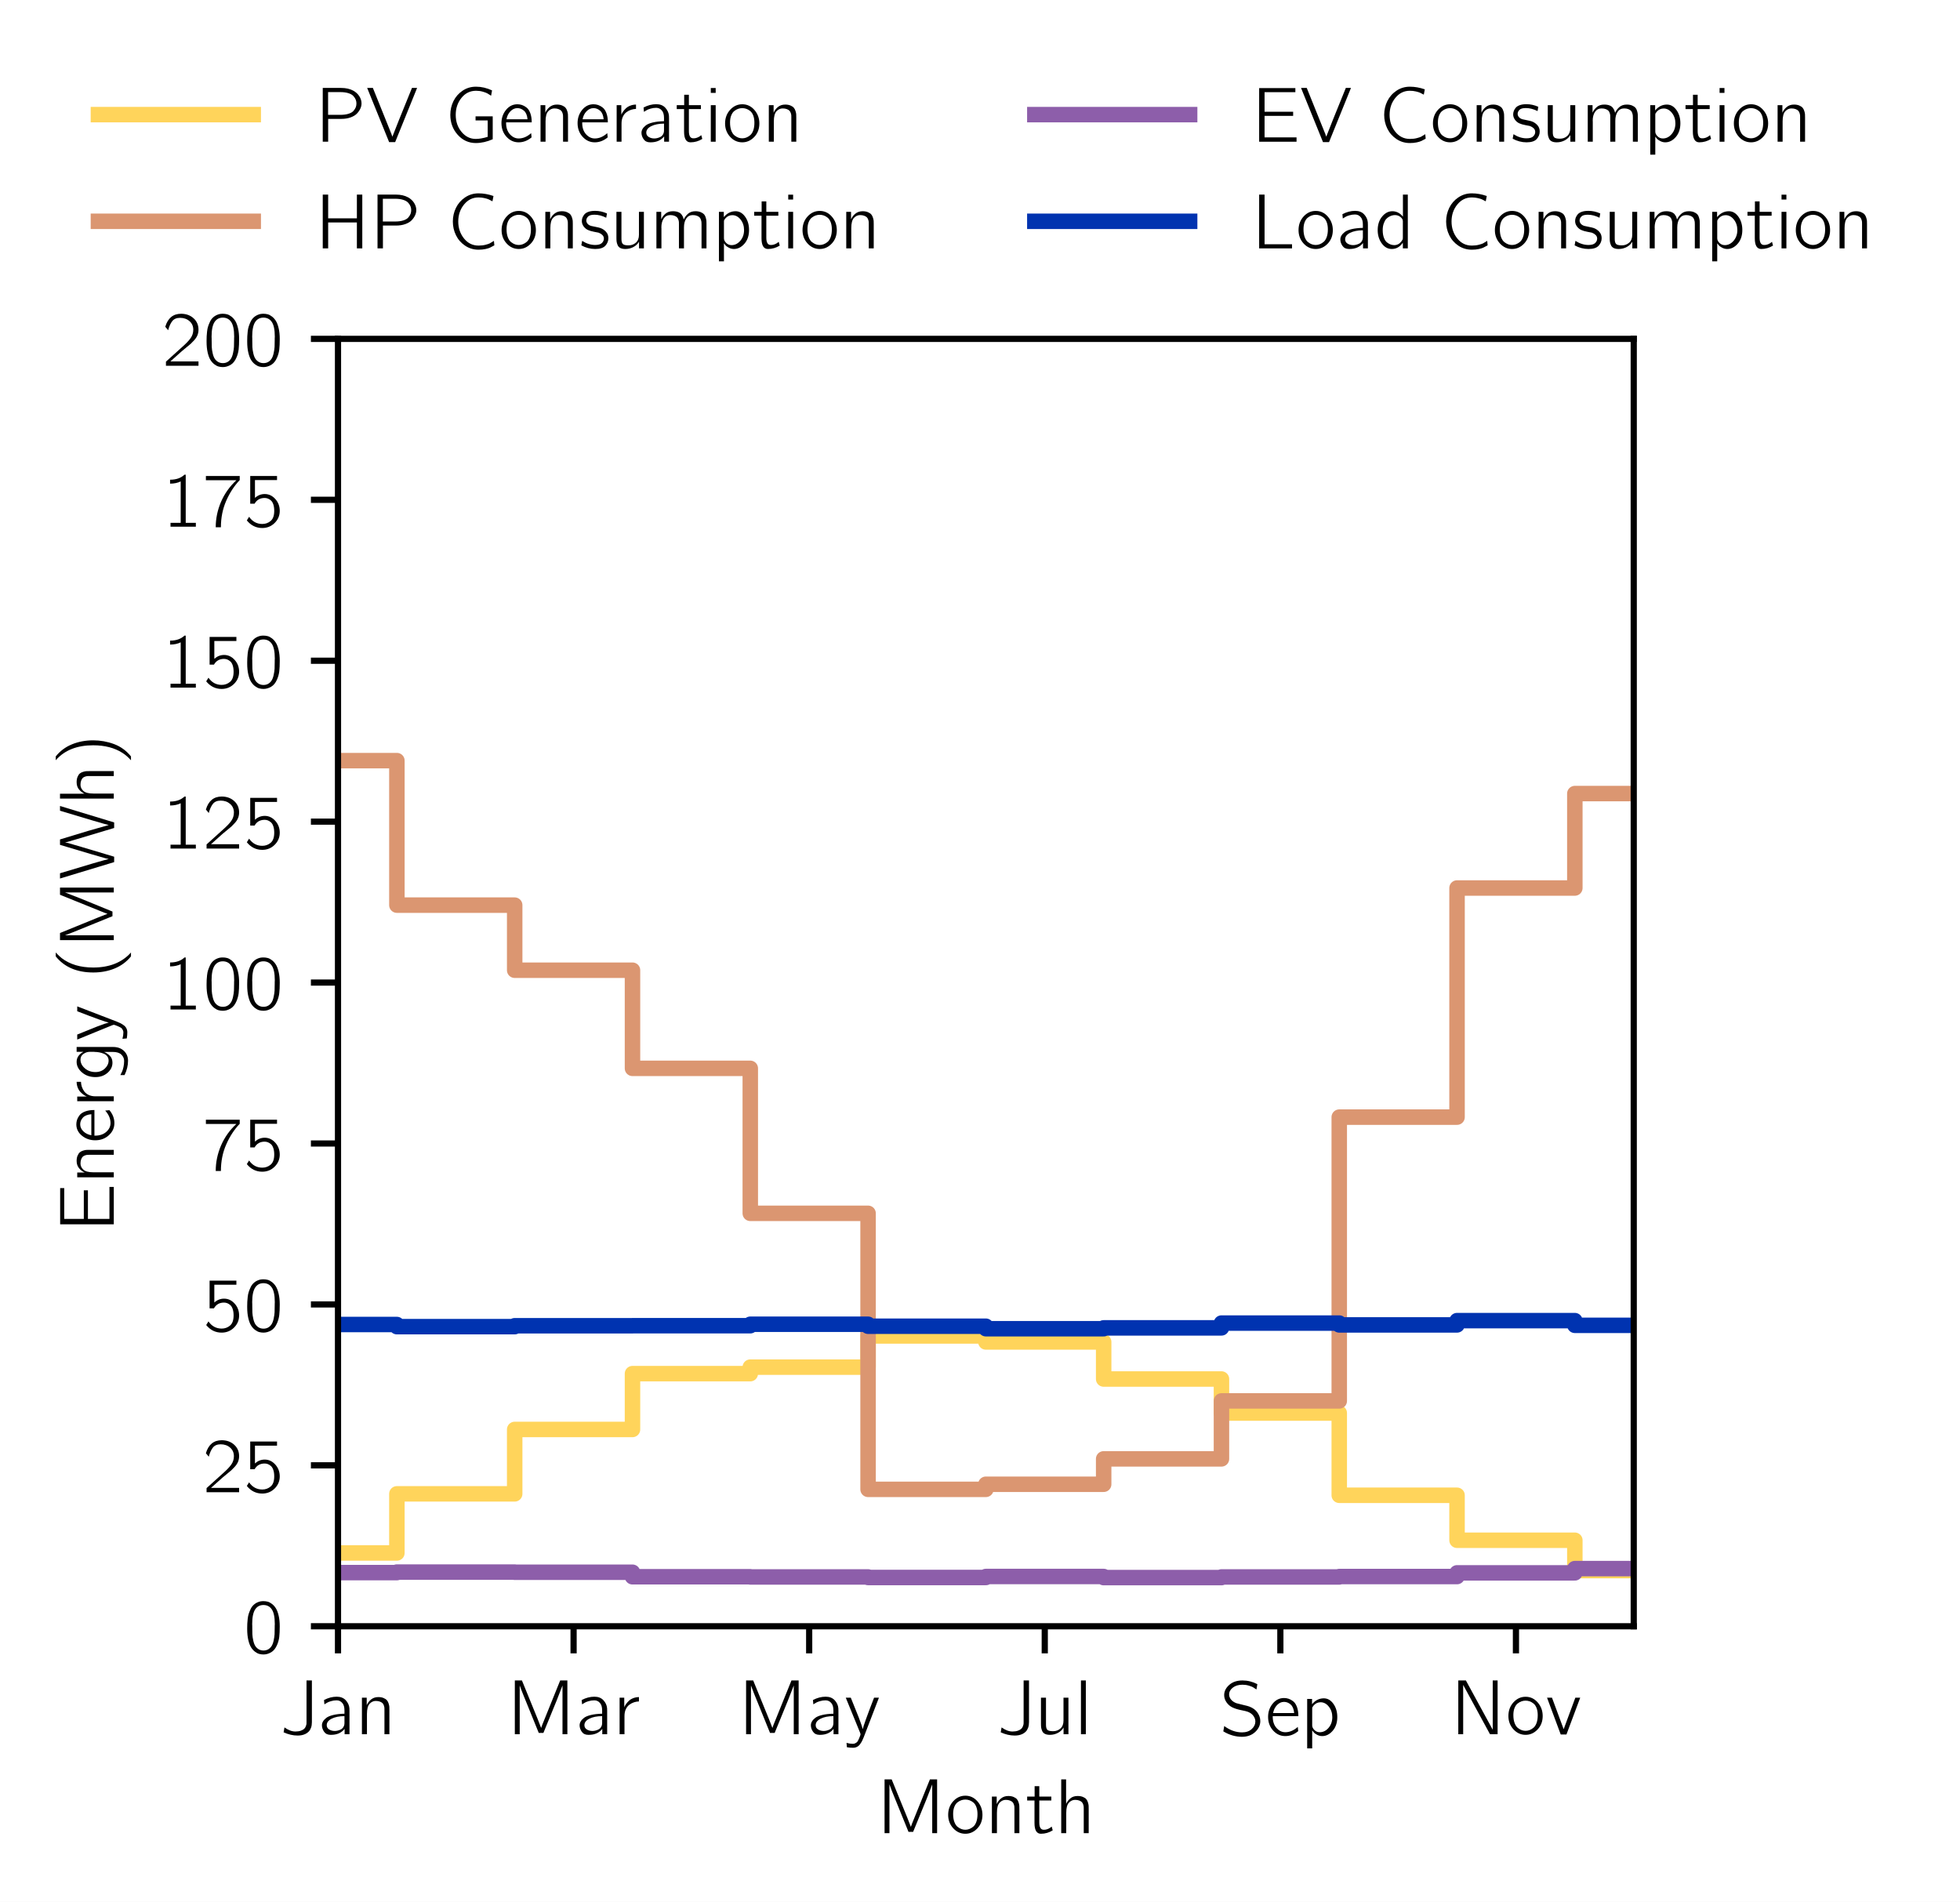
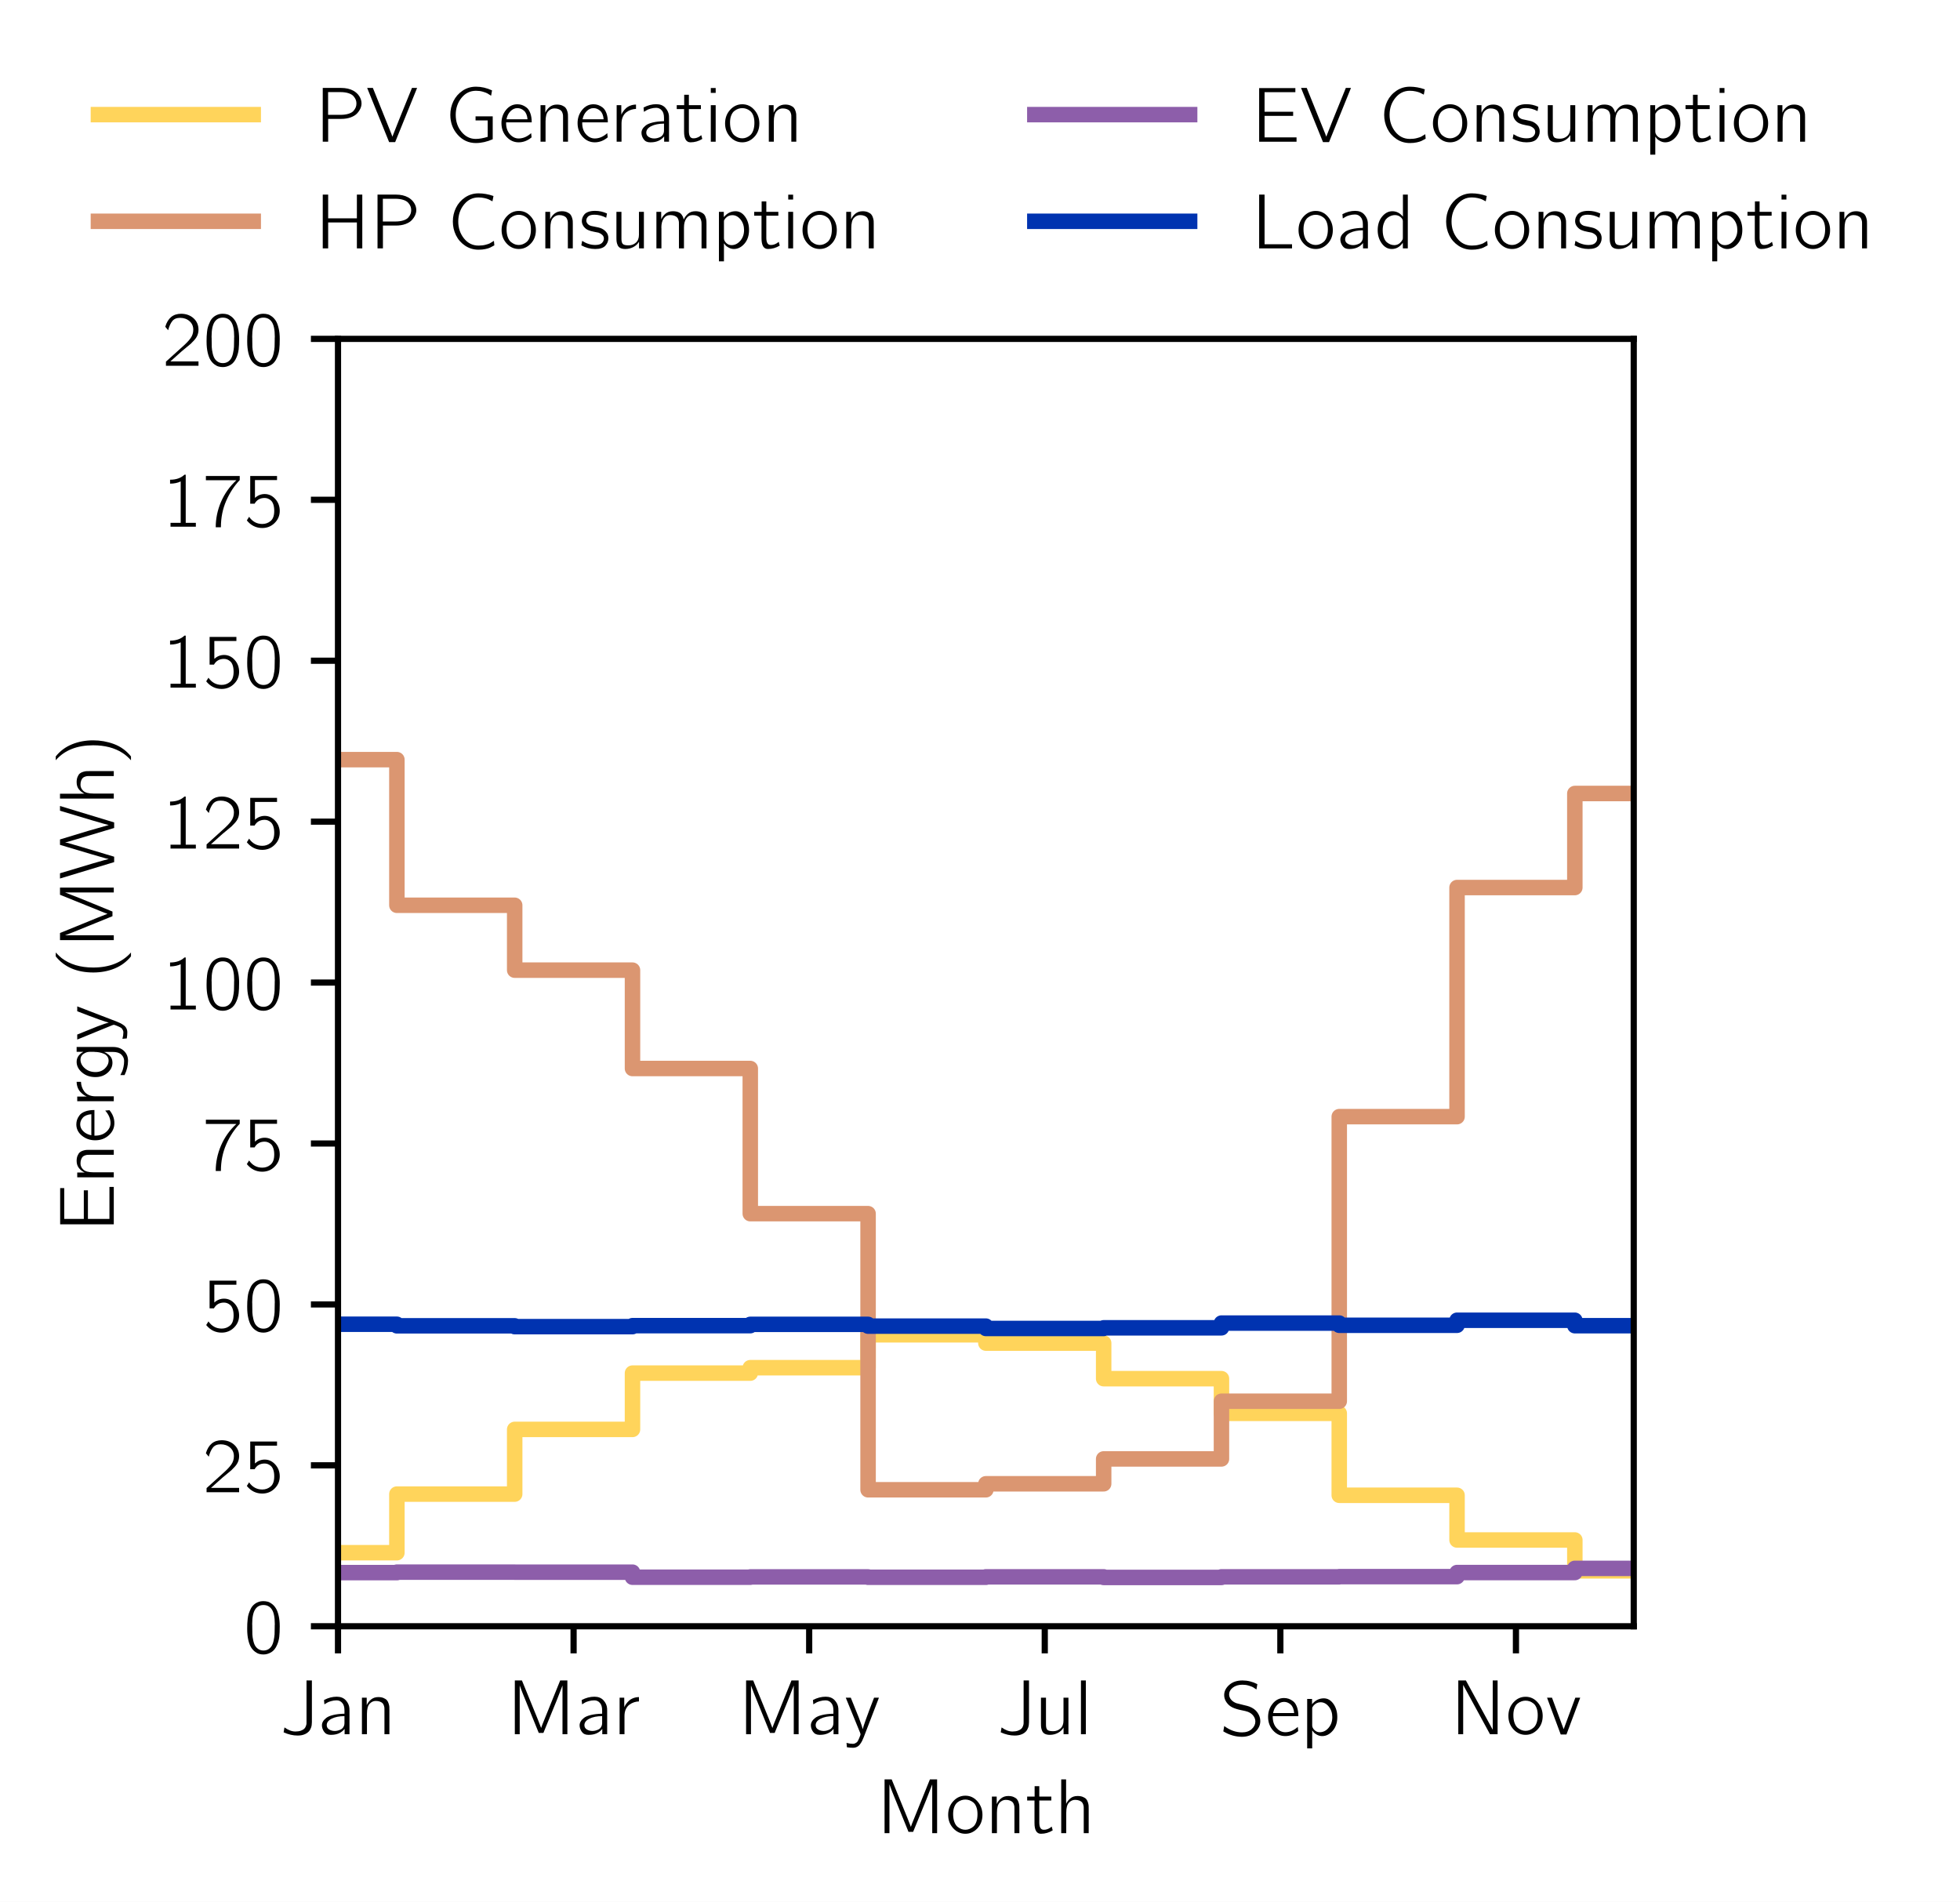
<svg xmlns="http://www.w3.org/2000/svg" xmlns:xlink="http://www.w3.org/1999/xlink" width="253.218pt" height="245.698pt" viewBox="0 0 253.218 245.698" version="1.1">
  <defs>
    <style type="text/css">*{stroke-linejoin: round; stroke-linecap: butt}</style>
  </defs>
  <g id="figure_1">
    <g id="patch_1">
      <path d="M 0 245.698  L 253.218 245.698  L 253.218 0  L 0 0  z " style="fill: #ffffff" />
    </g>
    <g id="axes_1">
      <g id="patch_2">
        <path d="M 43.667 210.1  L 211.067 210.1  L 211.067 43.78  L 43.667 43.78  z " style="fill: #ffffff" />
      </g>
      <g id="matplotlib.axis_1">
        <g id="xtick_1">
          <g id="line2d_1">
            <defs>
-               <path id="me59ef1fe14" d="M 0 0  L 0 3.5  " style="stroke: #000000; stroke-width: 0.8" />
-             </defs>
-             <g>
-               <use xlink:href="#me59ef1fe14" x="43.667" y="210.1" style="stroke: #000000; stroke-width: 0.8" />
+               <path id="me9657d4f85" d="M 0 0  L 0 3.5  " style="stroke: #000000; stroke-width: 0.8" />
+             </defs>
+             <g>
+               <use xlink:href="#me9657d4f85" x="43.667" y="210.1" style="stroke: #000000; stroke-width: 0.8" />
            </g>
          </g>
          <g id="text_1">
            <g transform="translate(36.21094 224.0484) scale(0.1 -0.1)">
              <defs>
                <path id="CMUBright-Roman-4a" d="M 275 159  L 347 563  Q 819 225 1244 225  Q 1250 225 1253 225  Q 1516 225 1705 295  Q 1894 366 1981 452  Q 2069 538 2116 672  Q 2163 806 2166 864  Q 2169 922 2169 1006  L 2169 4447  L 2613 4447  L 2613 991  Q 2613 734 2542 540  Q 2472 347 2356 225  Q 2241 103 2083 26  Q 1925 -50 1765 -79  Q 1606 -109 1428 -109  Q 863 -109 275 159  z " transform="scale(0.015625)" />
                <path id="CMUBright-Roman-61" d="M 353 738  Q 353 897 436 1047  Q 519 1197 708 1347  Q 897 1497 1284 1590  Q 1672 1684 2216 1697  L 2216 1966  Q 2216 2381 2041 2578  Q 1856 2803 1569 2803  Q 1331 2803 1107 2736  Q 884 2669 811 2623  Q 738 2578 556 2472  L 525 2828  Q 1044 3103 1575 3103  Q 2056 3103 2326 2806  Q 2597 2509 2625 2144  L 2631 1925  L 2631 0  L 2228 0  L 2228 441  Q 1834 -50 1116 -50  Q 1113 -50 1106 -50  L 1063 -50  Q 709 -50 531 206  Q 353 463 353 738  z M 750 750  Q 750 519 951 394  Q 1153 269 1409 269  Q 1525 269 1645 297  Q 1766 325 1903 389  Q 2041 453 2128 595  Q 2216 738 2216 928  L 2216 1497  Q 1569 1491 1159 1286  Q 750 1081 750 750  z " transform="scale(0.015625)" />
                <path id="CMUBright-Roman-6e" d="M 513 0  L 513 3022  L 909 3022  L 909 2400  Q 1031 2681 1273 2876  Q 1516 3072 1869 3072  Q 2125 3072 2308 2992  Q 2491 2913 2580 2809  Q 2669 2706 2720 2540  Q 2772 2375 2778 2272  Q 2784 2169 2784 2016  L 2784 0  L 2375 0  L 2375 1991  Q 2375 2106 2372 2176  Q 2369 2247 2330 2369  Q 2291 2491 2220 2564  Q 2150 2638 2006 2695  Q 1863 2753 1656 2753  Q 1369 2753 1148 2518  Q 928 2284 928 1678  L 928 0  L 513 0  z " transform="scale(0.015625)" />
              </defs>
              <use xlink:href="#CMUBright-Roman-4a" />
              <use xlink:href="#CMUBright-Roman-61" x="48.291" />
              <use xlink:href="#CMUBright-Roman-6e" x="97.461" />
            </g>
          </g>
        </g>
        <g id="xtick_2">
          <g id="line2d_2">
            <g>
-               <use xlink:href="#me59ef1fe14" x="74.104" y="210.1" style="stroke: #000000; stroke-width: 0.8" />
+               <use xlink:href="#me9657d4f85" x="74.104" y="210.1" style="stroke: #000000; stroke-width: 0.8" />
            </g>
          </g>
          <g id="text_2">
            <g transform="translate(65.50199 224.0484) scale(0.1 -0.1)">
              <defs>
                <path id="CMUBright-Roman-4d" d="M 647 0  L 647 4447  L 1234 4447  L 2528 1275  L 2822 519  L 2913 775  L 4397 4447  L 4991 4447  L 4991 0  L 4588 0  L 4588 4031  L 4091 2753  L 3009 109  L 2625 109  L 1281 3419  L 1050 4031  L 1050 0  L 647 0  z " transform="scale(0.015625)" />
                <path id="CMUBright-Roman-72" d="M 513 0  L 513 3022  L 897 3022  L 897 2534  L 903 2234  Q 953 2363 1042 2491  Q 1131 2619 1273 2756  Q 1416 2894 1633 2980  Q 1850 3066 2113 3072  L 2113 2713  Q 1906 2706 1707 2642  Q 1509 2578 1325 2443  Q 1141 2309 1028 2070  Q 916 1831 916 1509  L 916 0  L 513 0  z " transform="scale(0.015625)" />
              </defs>
              <use xlink:href="#CMUBright-Roman-4d" />
              <use xlink:href="#CMUBright-Roman-61" x="88.281" />
              <use xlink:href="#CMUBright-Roman-72" x="137.451" />
            </g>
          </g>
        </g>
        <g id="xtick_3">
          <g id="line2d_3">
            <g>
-               <use xlink:href="#me59ef1fe14" x="104.54" y="210.1" style="stroke: #000000; stroke-width: 0.8" />
+               <use xlink:href="#me9657d4f85" x="104.54" y="210.1" style="stroke: #000000; stroke-width: 0.8" />
            </g>
          </g>
          <g id="text_3">
            <g transform="translate(95.37976 224.0484) scale(0.1 -0.1)">
              <defs>
                <path id="CMUBright-Roman-79" d="M 91 3022  L 506 3022  L 1172 1369  Q 1447 641 1497 416  Q 1541 722 2431 3022  L 2834 3022  L 1575 -250  Q 1503 -434 1442 -553  Q 1381 -672 1276 -819  Q 1172 -966 1022 -1042  Q 872 -1119 684 -1119  Q 453 -1119 184 -1075  L 153 -716  Q 447 -794 684 -794  Q 788 -794 873 -748  Q 959 -703 1007 -665  Q 1056 -628 1120 -500  Q 1184 -372 1200 -326  Q 1216 -281 1288 -103  Q 1313 -31 1313 6  Q 1313 38 1275 128  L 91 3022  z " transform="scale(0.015625)" />
              </defs>
              <use xlink:href="#CMUBright-Roman-4d" />
              <use xlink:href="#CMUBright-Roman-61" x="88.281" />
              <use xlink:href="#CMUBright-Roman-79" x="137.451" />
            </g>
          </g>
        </g>
        <g id="xtick_4">
          <g id="line2d_4">
            <g>
-               <use xlink:href="#me59ef1fe14" x="134.976" y="210.1" style="stroke: #000000; stroke-width: 0.8" />
+               <use xlink:href="#me9657d4f85" x="134.976" y="210.1" style="stroke: #000000; stroke-width: 0.8" />
            </g>
          </g>
          <g id="text_4">
            <g transform="translate(128.8552 224.0484) scale(0.1 -0.1)">
              <defs>
                <path id="CMUBright-Roman-75" d="M 513 850  L 513 3022  L 928 3022  L 928 781  Q 928 488 1037 369  Q 1147 250 1516 250  Q 1875 250 2125 476  Q 2375 703 2375 1119  L 2375 3022  L 2784 3022  L 2784 0  L 2381 0  L 2381 550  Q 2216 269 1911 109  Q 1606 -50 1253 -50  Q 1003 -50 843 29  Q 684 109 617 262  Q 550 416 531 541  Q 513 666 513 850  z " transform="scale(0.015625)" />
                <path id="CMUBright-Roman-6c" d="M 513 0  L 513 4447  L 916 4447  L 916 0  L 513 0  z " transform="scale(0.015625)" />
              </defs>
              <use xlink:href="#CMUBright-Roman-4a" />
              <use xlink:href="#CMUBright-Roman-75" x="48.291" />
              <use xlink:href="#CMUBright-Roman-6c" x="99.951" />
            </g>
          </g>
        </g>
        <g id="xtick_5">
          <g id="line2d_5">
            <g>
-               <use xlink:href="#me59ef1fe14" x="165.413" y="210.1" style="stroke: #000000; stroke-width: 0.8" />
+               <use xlink:href="#me9657d4f85" x="165.413" y="210.1" style="stroke: #000000; stroke-width: 0.8" />
            </g>
          </g>
          <g id="text_5">
            <g transform="translate(157.583 224.2094) scale(0.1 -0.1)">
              <defs>
                <path id="CMUBright-Roman-53" d="M 294 341  L 372 781  Q 1081 256 1844 256  Q 2344 256 2644 531  Q 2944 806 2944 1153  Q 2944 1403 2781 1623  Q 2619 1844 2322 1959  Q 2175 2016 1769 2095  Q 1363 2175 1059 2315  Q 756 2456 556 2747  Q 366 3016 366 3341  Q 366 3809 781 4179  Q 1197 4550 1881 4550  Q 2516 4550 3109 4244  L 3034 3803  Q 2850 3931 2747 3990  Q 2644 4050 2400 4123  Q 2156 4197 1881 4197  Q 1388 4197 1081 3958  Q 775 3719 775 3391  Q 775 3166 931 2972  Q 1088 2778 1375 2669  Q 1491 2631 1909 2534  Q 2328 2438 2438 2394  Q 2897 2222 3125 1886  Q 3353 1550 3353 1197  Q 3353 678 2925 284  Q 2497 -109 1838 -109  Q 1031 -106 294 341  z " transform="scale(0.015625)" />
                <path id="CMUBright-Roman-65" d="M 269 1538  Q 269 2166 647 2631  Q 1025 3097 1588 3097  Q 1784 3097 1967 3036  Q 2150 2975 2342 2828  Q 2534 2681 2653 2364  Q 2772 2047 2772 1600  L 653 1600  L 653 1550  Q 653 969 967 619  Q 1281 269 1691 269  Q 2234 269 2725 709  L 2759 359  Q 2266 -50 1691 -50  Q 1103 -50 686 408  Q 269 866 269 1538  z M 684 1856  L 2425 1856  Q 2381 2344 2134 2561  Q 1888 2778 1588 2778  Q 1263 2778 1009 2515  Q 756 2253 684 1856  z " transform="scale(0.015625)" />
                <path id="CMUBright-Roman-70" d="M 513 -1069  L 513 3022  L 916 3022  L 916 2584  Q 1319 3072 1888 3072  Q 2356 3072 2679 2620  Q 3003 2169 3003 1522  Q 3003 825 2622 387  Q 2241 -50 1753 -50  Q 1528 -50 1326 61  Q 1125 172 1075 236  Q 1025 300 928 422  L 928 -1069  L 513 -1069  z M 928 831  Q 928 634 1111 451  Q 1294 269 1556 269  Q 1972 269 2281 630  Q 2591 991 2591 1516  Q 2591 2022 2303 2384  Q 2016 2747 1619 2747  Q 1288 2747 1056 2491  Q 959 2369 943 2333  Q 928 2297 928 2188  L 928 831  z " transform="scale(0.015625)" />
              </defs>
              <use xlink:href="#CMUBright-Roman-53" />
              <use xlink:href="#CMUBright-Roman-65" x="58.252" />
              <use xlink:href="#CMUBright-Roman-70" x="104.932" />
            </g>
          </g>
        </g>
        <g id="xtick_6">
          <g id="line2d_6">
            <g>
-               <use xlink:href="#me59ef1fe14" x="195.849" y="210.1" style="stroke: #000000; stroke-width: 0.8" />
+               <use xlink:href="#me9657d4f85" x="195.849" y="210.1" style="stroke: #000000; stroke-width: 0.8" />
            </g>
          </g>
          <g id="text_6">
            <g transform="translate(187.3998 224.0484) scale(0.1 -0.1)">
              <defs>
                <path id="CMUBright-Roman-4e" d="M 641 0  L 641 4447  L 1269 4447  L 3488 372  L 3488 4447  L 3891 4447  L 3891 0  L 3263 0  L 1044 4078  L 1044 0  L 641 0  z " transform="scale(0.015625)" />
                <path id="CMUBright-Roman-6f" d="M 256 1509  Q 256 2181 675 2639  Q 1094 3097 1678 3097  Q 2272 3097 2681 2626  Q 3091 2156 3091 1509  Q 3091 838 2669 394  Q 2247 -50 1678 -50  Q 1091 -50 673 406  Q 256 863 256 1509  z M 666 1588  Q 666 1191 772 916  Q 878 641 1047 512  Q 1216 384 1369 332  Q 1522 281 1678 281  Q 1844 281 2006 342  Q 2169 403 2330 537  Q 2491 672 2586 937  Q 2681 1203 2681 1569  Q 2681 1916 2586 2164  Q 2491 2413 2330 2541  Q 2169 2669 2006 2723  Q 1844 2778 1676 2778  Q 1509 2778 1346 2723  Q 1184 2669 1023 2544  Q 863 2419 764 2173  Q 666 1928 666 1588  z " transform="scale(0.015625)" />
                <path id="CMUBright-Roman-76" d="M 91 3022  L 500 3022  L 1466 416  L 2431 3022  L 2834 3022  L 1697 -19  L 1222 -19  L 91 3022  z " transform="scale(0.015625)" />
              </defs>
              <use xlink:href="#CMUBright-Roman-4e" />
              <use xlink:href="#CMUBright-Roman-6f" x="70.752" />
              <use xlink:href="#CMUBright-Roman-76" x="123.242" />
            </g>
          </g>
        </g>
        <g id="text_7">
          <g transform="translate(113.2687 236.8281) scale(0.1 -0.1)">
            <defs>
              <path id="CMUBright-Roman-74" d="M 122 2700  L 122 3022  L 738 3022  L 738 3884  L 1125 3884  L 1125 3022  L 2119 3022  L 2119 2700  L 1125 2700  L 1125 884  Q 1125 281 1491 281  Q 1569 281 1639 290  Q 1709 300 1770 323  Q 1831 347 1878 365  Q 1925 384 1973 415  Q 2022 447 2048 464  Q 2075 481 2109 512  Q 2144 544 2150 544  L 2234 231  Q 1781 -50 1259 -50  Q 728 -50 728 838  L 728 2700  L 122 2700  z " transform="scale(0.015625)" />
              <path id="CMUBright-Roman-68" d="M 513 0  L 513 4447  L 916 4447  L 916 2694  L 922 2419  Q 1025 2663 1258 2867  Q 1491 3072 1869 3072  Q 2125 3072 2308 2995  Q 2491 2919 2580 2816  Q 2669 2713 2720 2547  Q 2772 2381 2778 2275  Q 2784 2169 2784 2016  L 2784 0  L 2375 0  L 2375 1991  Q 2375 2106 2372 2176  Q 2369 2247 2330 2369  Q 2291 2491 2220 2564  Q 2150 2638 2006 2695  Q 1863 2753 1656 2753  Q 1369 2753 1148 2518  Q 928 2284 928 1678  L 928 0  L 513 0  z " transform="scale(0.015625)" />
            </defs>
            <use xlink:href="#CMUBright-Roman-4d" />
            <use xlink:href="#CMUBright-Roman-6f" x="88.281" />
            <use xlink:href="#CMUBright-Roman-6e" x="140.771" />
            <use xlink:href="#CMUBright-Roman-74" x="192.432" />
            <use xlink:href="#CMUBright-Roman-68" x="230.322" />
          </g>
        </g>
      </g>
      <g id="matplotlib.axis_2">
        <g id="ytick_1">
          <g id="line2d_7">
            <defs>
-               <path id="m7db26588de" d="M 0 0  L -3.5 0  " style="stroke: #000000; stroke-width: 0.8" />
-             </defs>
-             <g>
-               <use xlink:href="#m7db26588de" x="43.667" y="210.1" style="stroke: #000000; stroke-width: 0.8" />
+               <path id="mc7ab32ca95" d="M 0 0  L -3.5 0  " style="stroke: #000000; stroke-width: 0.8" />
+             </defs>
+             <g>
+               <use xlink:href="#mc7ab32ca95" x="43.667" y="210.1" style="stroke: #000000; stroke-width: 0.8" />
            </g>
          </g>
          <g id="text_8">
            <g transform="translate(31.41875 213.5742) scale(0.1 -0.1)">
              <defs>
                <path id="CMUBright-Roman-30" d="M 331 1984  L 331 2088  Q 331 2294 339 2439  Q 347 2584 372 2831  Q 397 3078 461 3267  Q 525 3456 620 3657  Q 716 3859 880 4006  Q 1044 4153 1259 4231  Q 1444 4303 1678 4300  Q 1856 4300 2025 4256  Q 2194 4213 2380 4070  Q 2566 3928 2703 3708  Q 2841 3488 2931 3103  Q 3022 2719 3022 2216  Q 3022 1684 2983 1348  Q 2944 1013 2803 684  Q 2619 250 2308 70  Q 1997 -109 1678 -109  Q 1500 -109 1329 -64  Q 1159 -19 973 122  Q 788 263 650 483  Q 513 703 422 1090  Q 331 1478 331 1984  z M 744 2413  Q 744 2375 747 2326  Q 750 2278 750 2272  L 750 2150  Q 750 1778 759 1548  Q 769 1319 839 1014  Q 909 709 1038 538  Q 1288 219 1678 219  Q 2088 219 2328 556  Q 2450 728 2517 1036  Q 2584 1344 2595 1567  Q 2606 1791 2606 2163  L 2606 2272  Q 2606 2278 2609 2323  Q 2613 2369 2613 2406  Q 2613 3303 2338 3659  Q 2100 3978 1678 3981  Q 1244 3981 1006 3641  Q 744 3263 744 2413  z " transform="scale(0.015625)" />
              </defs>
              <use xlink:href="#CMUBright-Roman-30" />
            </g>
          </g>
        </g>
        <g id="ytick_2">
          <g id="line2d_8">
            <g>
-               <use xlink:href="#m7db26588de" x="43.667" y="189.31" style="stroke: #000000; stroke-width: 0.8" />
+               <use xlink:href="#mc7ab32ca95" x="43.667" y="189.31" style="stroke: #000000; stroke-width: 0.8" />
            </g>
          </g>
          <g id="text_9">
            <g transform="translate(26.17031 192.7842) scale(0.1 -0.1)">
              <defs>
                <path id="CMUBright-Roman-32" d="M 275 3225  Q 594 4300 1588 4300  L 1594 4300  Q 2216 4294 2619 3923  Q 3022 3553 3022 2988  Q 3022 2744 2937 2530  Q 2853 2316 2668 2114  Q 2484 1913 2384 1820  Q 2284 1728 2059 1550  Q 1753 1300 1640 1203  Q 1528 1106 697 359  L 3022 359  L 3022 0  L 331 0  L 331 341  L 1684 1563  Q 2144 1966 2367 2278  Q 2591 2591 2591 2981  Q 2591 3416 2278 3689  Q 1966 3963 1497 3963  Q 1069 3963 855 3694  Q 641 3425 513 2938  L 275 3225  z " transform="scale(0.015625)" />
                <path id="CMUBright-Roman-35" d="M 300 519  L 488 819  Q 897 225 1581 225  Q 1972 225 2269 473  Q 2566 722 2566 1313  Q 2566 1625 2489 1847  Q 2413 2069 2284 2176  Q 2156 2284 2031 2329  Q 1906 2375 1772 2375  Q 1209 2375 941 1900  L 581 1900  L 581 4191  L 2797 4191  L 2797 3853  L 972 3853  L 972 2381  Q 1325 2700 1778 2700  Q 2284 2700 2653 2290  Q 3022 1881 3022 1306  Q 3022 725 2601 308  Q 2181 -109 1575 -109  Q 813 -109 300 519  z " transform="scale(0.015625)" />
              </defs>
              <use xlink:href="#CMUBright-Roman-32" />
              <use xlink:href="#CMUBright-Roman-35" x="52.49" />
            </g>
          </g>
        </g>
        <g id="ytick_3">
          <g id="line2d_9">
            <g>
-               <use xlink:href="#m7db26588de" x="43.667" y="168.52" style="stroke: #000000; stroke-width: 0.8" />
+               <use xlink:href="#mc7ab32ca95" x="43.667" y="168.52" style="stroke: #000000; stroke-width: 0.8" />
            </g>
          </g>
          <g id="text_10">
            <g transform="translate(26.17031 171.9942) scale(0.1 -0.1)">
              <use xlink:href="#CMUBright-Roman-35" />
              <use xlink:href="#CMUBright-Roman-30" x="52.49" />
            </g>
          </g>
        </g>
        <g id="ytick_4">
          <g id="line2d_10">
            <g>
-               <use xlink:href="#m7db26588de" x="43.667" y="147.73" style="stroke: #000000; stroke-width: 0.8" />
+               <use xlink:href="#mc7ab32ca95" x="43.667" y="147.73" style="stroke: #000000; stroke-width: 0.8" />
            </g>
          </g>
          <g id="text_11">
            <g transform="translate(26.17031 151.2042) scale(0.1 -0.1)">
              <defs>
                <path id="CMUBright-Roman-37" d="M 275 3841  L 275 4191  L 3072 4191  L 3072 3853  Q 2400 3150 1958 2148  Q 1516 1147 1516 -50  L 1088 -50  Q 1088 1031 1523 2048  Q 1959 3066 2797 3841  L 275 3841  z " transform="scale(0.015625)" />
              </defs>
              <use xlink:href="#CMUBright-Roman-37" />
              <use xlink:href="#CMUBright-Roman-35" x="52.49" />
            </g>
          </g>
        </g>
        <g id="ytick_5">
          <g id="line2d_11">
            <g>
-               <use xlink:href="#m7db26588de" x="43.667" y="126.94" style="stroke: #000000; stroke-width: 0.8" />
+               <use xlink:href="#mc7ab32ca95" x="43.667" y="126.94" style="stroke: #000000; stroke-width: 0.8" />
            </g>
          </g>
          <g id="text_12">
            <g transform="translate(20.92188 130.4142) scale(0.1 -0.1)">
              <defs>
                <path id="CMUBright-Roman-31" d="M 672 3559  L 672 3884  Q 1428 3884 1863 4300  L 1966 4300  L 1966 319  L 2803 319  L 2803 0  L 709 0  L 709 319  L 1550 319  L 1550 3744  Q 1178 3559 672 3559  z " transform="scale(0.015625)" />
              </defs>
              <use xlink:href="#CMUBright-Roman-31" />
              <use xlink:href="#CMUBright-Roman-30" x="52.49" />
              <use xlink:href="#CMUBright-Roman-30" x="104.98" />
            </g>
          </g>
        </g>
        <g id="ytick_6">
          <g id="line2d_12">
            <g>
-               <use xlink:href="#m7db26588de" x="43.667" y="106.15" style="stroke: #000000; stroke-width: 0.8" />
+               <use xlink:href="#mc7ab32ca95" x="43.667" y="106.15" style="stroke: #000000; stroke-width: 0.8" />
            </g>
          </g>
          <g id="text_13">
            <g transform="translate(20.92188 109.6242) scale(0.1 -0.1)">
              <use xlink:href="#CMUBright-Roman-31" />
              <use xlink:href="#CMUBright-Roman-32" x="52.49" />
              <use xlink:href="#CMUBright-Roman-35" x="104.98" />
            </g>
          </g>
        </g>
        <g id="ytick_7">
          <g id="line2d_13">
            <g>
-               <use xlink:href="#m7db26588de" x="43.667" y="85.36" style="stroke: #000000; stroke-width: 0.8" />
+               <use xlink:href="#mc7ab32ca95" x="43.667" y="85.36" style="stroke: #000000; stroke-width: 0.8" />
            </g>
          </g>
          <g id="text_14">
            <g transform="translate(20.92188 88.83422) scale(0.1 -0.1)">
              <use xlink:href="#CMUBright-Roman-31" />
              <use xlink:href="#CMUBright-Roman-35" x="52.49" />
              <use xlink:href="#CMUBright-Roman-30" x="104.98" />
            </g>
          </g>
        </g>
        <g id="ytick_8">
          <g id="line2d_14">
            <g>
-               <use xlink:href="#m7db26588de" x="43.667" y="64.57" style="stroke: #000000; stroke-width: 0.8" />
+               <use xlink:href="#mc7ab32ca95" x="43.667" y="64.57" style="stroke: #000000; stroke-width: 0.8" />
            </g>
          </g>
          <g id="text_15">
            <g transform="translate(20.92188 68.04422) scale(0.1 -0.1)">
              <use xlink:href="#CMUBright-Roman-31" />
              <use xlink:href="#CMUBright-Roman-37" x="52.49" />
              <use xlink:href="#CMUBright-Roman-35" x="104.98" />
            </g>
          </g>
        </g>
        <g id="ytick_9">
          <g id="line2d_15">
            <g>
-               <use xlink:href="#m7db26588de" x="43.667" y="43.78" style="stroke: #000000; stroke-width: 0.8" />
+               <use xlink:href="#mc7ab32ca95" x="43.667" y="43.78" style="stroke: #000000; stroke-width: 0.8" />
            </g>
          </g>
          <g id="text_16">
            <g transform="translate(20.92188 47.25422) scale(0.1 -0.1)">
              <use xlink:href="#CMUBright-Roman-32" />
              <use xlink:href="#CMUBright-Roman-30" x="52.49" />
              <use xlink:href="#CMUBright-Roman-30" x="104.98" />
            </g>
          </g>
        </g>
        <g id="text_17">
          <g transform="translate(14.7 159.1517) rotate(-90) scale(0.1 -0.1)">
            <defs>
              <path id="CMUBright-Roman-45" d="M 628 0  L 628 4434  L 3622 4434  L 3622 4097  L 1075 4097  L 1075 2478  L 3438 2478  L 3438 2138  L 1075 2138  L 1075 359  L 3719 359  L 3719 0  L 628 0  z " transform="scale(0.015625)" />
              <path id="CMUBright-Roman-67" d="M 294 1516  Q 294 2175 675 2623  Q 1056 3072 1556 3072  Q 2075 3072 2381 2516  L 2381 3072  L 2784 3072  L 2784 56  Q 2784 -500 2461 -839  Q 2138 -1178 1644 -1178  Q 1056 -1178 459 -891  L 459 -544  Q 650 -641 770 -695  Q 891 -750 1133 -803  Q 1375 -856 1631 -856  Q 1931 -856 2153 -626  Q 2375 -397 2375 78  L 2375 575  L 2369 800  Q 2266 538 2052 323  Q 1838 109 1484 109  Q 1003 109 648 515  Q 294 922 294 1516  z M 709 1516  Q 709 1047 1001 737  Q 1294 428 1663 428  Q 1859 428 2007 537  Q 2156 647 2229 830  Q 2303 1013 2339 1200  Q 2375 1388 2375 1600  L 2381 1600  L 2381 2022  Q 2381 2253 2214 2503  Q 2047 2753 1741 2753  Q 1331 2753 1020 2393  Q 709 2034 709 1516  z " transform="scale(0.015625)" />
              <path id="CMUBright-Roman-20" transform="scale(0.015625)" />
              <path id="CMUBright-Roman-28" d="M 581 1691  Q 581 3731 1913 4800  L 2234 4800  Q 1928 4513 1772 4313  Q 991 3294 991 1703  Q 991 -288 2203 -1394  Q 2228 -1413 2234 -1422  L 1913 -1422  Q 1241 -878 911 -70  Q 581 738 581 1691  z " transform="scale(0.015625)" />
              <path id="CMUBright-Roman-57" d="M 91 4447  L 525 4447  L 1338 1734  Q 1669 594 1703 416  L 1766 691  L 2113 1894  L 2875 4447  L 3322 4447  L 4025 2131  Q 4478 569 4513 416  Q 4531 538 4916 1844  L 5697 4447  L 6088 4447  L 4728 -31  L 4269 -31  L 3291 3238  L 3109 3872  L 3078 4031  L 3028 3788  L 2700 2663  L 1894 -31  L 1447 -31  L 91 4447  z " transform="scale(0.015625)" />
              <path id="CMUBright-Roman-29" d="M 372 -1422  Q 763 -1069 984 -716  Q 1613 263 1613 1703  Q 1613 3694 409 4769  Q 378 4794 372 4800  L 691 4800  Q 1363 4263 1692 3459  Q 2022 2656 2022 1703  Q 2022 813 1715 -15  Q 1409 -844 691 -1422  L 372 -1422  z " transform="scale(0.015625)" />
            </defs>
            <use xlink:href="#CMUBright-Roman-45" />
            <use xlink:href="#CMUBright-Roman-6e" x="62.5" />
            <use xlink:href="#CMUBright-Roman-65" x="114.16" />
            <use xlink:href="#CMUBright-Roman-72" x="160.84" />
            <use xlink:href="#CMUBright-Roman-67" x="195.41" />
            <use xlink:href="#CMUBright-Roman-79" x="247.07" />
            <use xlink:href="#CMUBright-Roman-20" x="292.822" />
            <use xlink:href="#CMUBright-Roman-28" x="326.074" />
            <use xlink:href="#CMUBright-Roman-4d" x="366.846" />
            <use xlink:href="#CMUBright-Roman-57" x="455.127" />
            <use xlink:href="#CMUBright-Roman-68" x="551.807" />
            <use xlink:href="#CMUBright-Roman-29" x="603.467" />
          </g>
        </g>
      </g>
      <g id="line2d_16">
-         <path d="M 43.667 200.629  L 51.276 200.629  L 51.276 192.993  L 66.494 192.993  L 66.494 184.674  L 81.713 184.674  L 81.713 177.464  L 96.931 177.464  L 96.931 176.622  L 112.149 176.622  L 112.149 172.595  L 127.367 172.595  L 127.367 173.368  L 142.585 173.368  L 142.585 178.157  L 157.804 178.157  L 157.804 182.55  L 173.022 182.55  L 173.022 193.178  L 188.24 193.178  L 188.24 198.989  L 203.458 198.989  L 203.458 202.903  L 211.067 202.903  " clip-path="url(#p7a7752032a)" style="fill: none; stroke: #ffd45b; stroke-width: 2; stroke-linecap: square" />
+         <path d="M 43.667 200.596  L 51.276 200.596  L 51.276 193.025  L 66.494 193.025  L 66.494 184.668  L 81.713 184.668  L 81.713 177.397  L 96.931 177.397  L 96.931 176.695  L 112.149 176.695  L 112.149 172.447  L 127.367 172.447  L 127.367 173.516  L 142.585 173.516  L 142.585 178.113  L 157.804 178.113  L 157.804 182.593  L 173.022 182.593  L 173.022 193.178  L 188.24 193.178  L 188.24 198.954  L 203.458 198.954  L 203.458 202.938  L 211.067 202.938  " clip-path="url(#p68d108ca99)" style="fill: none; stroke: #ffd45b; stroke-width: 2; stroke-linecap: square" />
      </g>
      <g id="line2d_17">
-         <path d="M 43.667 98.266  L 51.276 98.266  L 51.276 116.936  L 66.494 116.936  L 66.494 125.345  L 81.713 125.345  L 81.713 138.022  L 96.931 138.022  L 96.931 156.751  L 112.149 156.751  L 112.149 192.41  L 127.367 192.41  L 127.367 191.754  L 142.585 191.754  L 142.585 188.474  L 157.804 188.474  L 157.804 180.988  L 173.022 180.988  L 173.022 144.324  L 188.24 144.324  L 188.24 114.723  L 203.458 114.723  L 203.458 102.524  L 211.067 102.524  " clip-path="url(#p7a7752032a)" style="fill: none; stroke: #db9671; stroke-width: 2; stroke-linecap: square" />
+         <path d="M 43.667 98.139  L 51.276 98.139  L 51.276 116.954  L 66.494 116.954  L 66.494 125.336  L 81.713 125.336  L 81.713 138.043  L 96.931 138.043  L 96.931 156.794  L 112.149 156.794  L 112.149 192.466  L 127.367 192.466  L 127.367 191.693  L 142.585 191.693  L 142.585 188.481  L 157.804 188.481  L 157.804 181.027  L 173.022 181.027  L 173.022 144.262  L 188.24 144.262  L 188.24 114.663  L 203.458 114.663  L 203.458 102.513  L 211.067 102.513  " clip-path="url(#p68d108ca99)" style="fill: none; stroke: #db9671; stroke-width: 2; stroke-linecap: square" />
      </g>
      <g id="line2d_18">
-         <path d="M 43.667 203.167  L 51.276 203.167  L 51.276 203.099  L 66.494 203.099  L 66.494 203.121  L 81.713 203.121  L 81.713 203.704  L 96.931 203.704  L 96.931 203.728  L 112.149 203.728  L 112.149 203.8  L 127.367 203.8  L 127.367 203.671  L 142.585 203.671  L 142.585 203.812  L 157.804 203.812  L 157.804 203.729  L 173.022 203.729  L 173.022 203.677  L 188.24 203.677  L 188.24 203.2  L 203.458 203.2  L 203.458 202.651  L 211.067 202.651  " clip-path="url(#p7a7752032a)" style="fill: none; stroke: #8d5eaa; stroke-width: 2; stroke-linecap: square" />
+         <path d="M 43.667 203.171  L 51.276 203.171  L 51.276 203.108  L 66.494 203.108  L 66.494 203.112  L 81.713 203.112  L 81.713 203.763  L 96.931 203.763  L 96.931 203.725  L 112.149 203.725  L 112.149 203.772  L 127.367 203.772  L 127.367 203.714  L 142.585 203.714  L 142.585 203.793  L 157.804 203.793  L 157.804 203.714  L 173.022 203.714  L 173.022 203.688  L 188.24 203.688  L 188.24 203.159  L 203.458 203.159  L 203.458 202.619  L 211.067 202.619  " clip-path="url(#p68d108ca99)" style="fill: none; stroke: #8d5eaa; stroke-width: 2; stroke-linecap: square" />
      </g>
      <g id="line2d_19">
-         <path d="M 43.667 171.117  L 51.276 171.117  L 51.276 171.393  L 66.494 171.393  L 66.494 171.276  L 81.713 171.276  L 81.713 171.271  L 96.931 171.271  L 96.931 171.082  L 112.149 171.082  L 112.149 171.336  L 127.367 171.336  L 127.367 171.659  L 142.585 171.659  L 142.585 171.55  L 157.804 171.55  L 157.804 170.93  L 173.022 170.93  L 173.022 171.167  L 188.24 171.167  L 188.24 170.614  L 203.458 170.614  L 203.458 171.22  L 211.067 171.22  " clip-path="url(#p7a7752032a)" style="fill: none; stroke: #0033b0; stroke-width: 2; stroke-linecap: square" />
+         <path d="M 43.667 171.083  L 51.276 171.083  L 51.276 171.285  L 66.494 171.285  L 66.494 171.391  L 81.713 171.391  L 81.713 171.264  L 96.931 171.264  L 96.931 171.097  L 112.149 171.097  L 112.149 171.323  L 127.367 171.323  L 127.367 171.627  L 142.585 171.627  L 142.585 171.543  L 157.804 171.543  L 157.804 170.93  L 173.022 170.93  L 173.022 171.215  L 188.24 171.215  L 188.24 170.565  L 203.458 170.565  L 203.458 171.269  L 211.067 171.269  " clip-path="url(#p68d108ca99)" style="fill: none; stroke: #0033b0; stroke-width: 2; stroke-linecap: square" />
      </g>
      <g id="patch_3">
        <path d="M 43.667 210.1  L 43.667 43.78  " style="fill: none; stroke: #000000; stroke-width: 0.8; stroke-linejoin: miter; stroke-linecap: square" />
      </g>
      <g id="patch_4">
        <path d="M 211.067 210.1  L 211.067 43.78  " style="fill: none; stroke: #000000; stroke-width: 0.8; stroke-linejoin: miter; stroke-linecap: square" />
      </g>
      <g id="patch_5">
        <path d="M 43.667 210.1  L 211.067 210.1  " style="fill: none; stroke: #000000; stroke-width: 0.8; stroke-linejoin: miter; stroke-linecap: square" />
      </g>
      <g id="patch_6">
        <path d="M 43.667 43.78  L 211.067 43.78  " style="fill: none; stroke: #000000; stroke-width: 0.8; stroke-linejoin: miter; stroke-linecap: square" />
      </g>
      <g id="legend_1">
        <g id="line2d_20">
          <path d="M 12.716 14.809  L 17.716 14.809  L 17.716 14.809  L 27.716 14.809  L 27.716 14.809  L 32.716 14.809  " style="fill: none; stroke: #ffd45b; stroke-width: 2; stroke-linecap: square" />
        </g>
        <g id="text_18">
          <g transform="translate(40.71641 18.30937) scale(0.1 -0.1)">
            <defs>
              <path id="CMUBright-Roman-50" d="M 628 0  L 628 4447  L 2150 4447  Q 2738 4447 3156 4219  Q 3475 4041 3654 3758  Q 3834 3475 3834 3163  Q 3834 2956 3740 2745  Q 3647 2534 3462 2336  Q 3278 2138 2937 2013  Q 2597 1888 2163 1888  L 1075 1888  L 1075 0  L 628 0  z M 1069 2222  L 2081 2222  Q 2478 2222 2759 2311  Q 3041 2400 3172 2553  Q 3303 2706 3358 2850  Q 3413 2994 3413 3163  Q 3413 3322 3358 3469  Q 3303 3616 3168 3769  Q 3034 3922 2756 4012  Q 2478 4103 2081 4103  L 1069 4103  L 1069 2222  z " transform="scale(0.015625)" />
              <path id="CMUBright-Roman-56" d="M 91 4447  L 563 4447  L 2094 647  L 2175 416  L 2731 1825  L 3794 4447  L 4219 4447  L 2406 -31  L 1906 -31  L 91 4447  z " transform="scale(0.015625)" />
              <path id="CMUBright-Roman-47" d="M 519 2222  Q 519 2831 778 3357  Q 1038 3884 1530 4217  Q 2022 4550 2638 4550  L 2650 4550  Q 3309 4550 3969 4244  L 3891 3803  Q 3700 3931 3581 3997  Q 3463 4063 3203 4138  Q 2944 4213 2650 4213  Q 1913 4213 1439 3623  Q 966 3034 966 2222  Q 966 1391 1448 811  Q 1931 231 2625 231  Q 3041 231 3609 403  L 3609 1759  L 2606 1759  L 2606 2100  L 4025 2100  L 4025 206  Q 3328 -106 2631 -109  Q 1741 -109 1130 573  Q 519 1256 519 2222  z " transform="scale(0.015625)" />
              <path id="CMUBright-Roman-69" d="M 513 0  L 513 3022  L 916 3022  L 916 0  L 513 0  z M 513 4038  L 513 4441  L 916 4441  L 916 4038  L 513 4038  z " transform="scale(0.015625)" />
            </defs>
            <use xlink:href="#CMUBright-Roman-50" />
            <use xlink:href="#CMUBright-Roman-56" x="65.771" />
            <use xlink:href="#CMUBright-Roman-20" x="133.252" />
            <use xlink:href="#CMUBright-Roman-47" x="166.504" />
            <use xlink:href="#CMUBright-Roman-65" x="236.475" />
            <use xlink:href="#CMUBright-Roman-6e" x="283.154" />
            <use xlink:href="#CMUBright-Roman-65" x="334.814" />
            <use xlink:href="#CMUBright-Roman-72" x="381.494" />
            <use xlink:href="#CMUBright-Roman-61" x="416.064" />
            <use xlink:href="#CMUBright-Roman-74" x="465.234" />
            <use xlink:href="#CMUBright-Roman-69" x="503.125" />
            <use xlink:href="#CMUBright-Roman-6f" x="525.586" />
            <use xlink:href="#CMUBright-Roman-6e" x="578.076" />
          </g>
        </g>
        <g id="line2d_21">
          <path d="M 12.716 28.589  L 17.716 28.589  L 17.716 28.589  L 27.716 28.589  L 27.716 28.589  L 32.716 28.589  " style="fill: none; stroke: #db9671; stroke-width: 2; stroke-linecap: square" />
        </g>
        <g id="text_19">
          <g transform="translate(40.71641 32.08906) scale(0.1 -0.1)">
            <defs>
              <path id="CMUBright-Roman-48" d="M 628 0  L 628 4447  L 1075 4447  L 1075 2484  L 3450 2484  L 3450 4447  L 3897 4447  L 3897 0  L 3450 0  L 3450 2144  L 1075 2144  L 1075 0  L 628 0  z " transform="scale(0.015625)" />
              <path id="CMUBright-Roman-43" d="M 778 1084  Q 519 1613 519 2220  Q 519 2828 778 3356  Q 1038 3884 1533 4217  Q 2028 4550 2644 4550  Q 3253 4550 3878 4331  L 3794 3891  Q 3597 4000 3484 4051  Q 3372 4103 3136 4158  Q 2900 4213 2638 4213  Q 1922 4213 1444 3627  Q 966 3041 966 2222  Q 966 1416 1439 823  Q 1913 231 2644 231  Q 2969 231 3222 298  Q 3475 366 3567 412  Q 3659 459 3916 622  L 3950 250  Q 3719 122 3591 61  Q 3463 0 3213 -54  Q 2963 -109 2644 -109  Q 2028 -109 1533 223  Q 1038 556 778 1084  z " transform="scale(0.015625)" />
              <path id="CMUBright-Roman-73" d="M 184 250  L 250 622  Q 788 281 1325 281  Q 1716 281 1881 442  Q 2047 603 2047 806  Q 2047 997 1909 1119  Q 1772 1241 1606 1300  Q 1534 1319 1234 1373  Q 934 1428 726 1523  Q 519 1619 372 1819  Q 225 2025 225 2253  Q 225 2400 272 2531  Q 319 2663 428 2800  Q 538 2938 764 3020  Q 991 3103 1313 3103  L 1331 3103  Q 1819 3103 2303 2888  L 2241 2534  Q 1747 2784 1269 2784  Q 891 2784 742 2634  Q 594 2484 594 2303  Q 594 2163 697 2038  Q 800 1913 997 1856  Q 1034 1844 1342 1783  Q 1650 1722 1759 1684  Q 2028 1588 2223 1373  Q 2419 1159 2419 844  Q 2419 497 2172 223  Q 1925 -50 1329 -50  Q 734 -50 184 250  z " transform="scale(0.015625)" />
              <path id="CMUBright-Roman-6d" d="M 513 0  L 513 3022  L 909 3022  L 909 2400  Q 1013 2650 1252 2861  Q 1491 3072 1875 3072  Q 2138 3072 2320 2998  Q 2503 2925 2592 2797  Q 2681 2669 2711 2595  Q 2741 2522 2766 2413  Q 2772 2394 2772 2388  Q 2888 2650 3123 2861  Q 3359 3072 3744 3072  Q 4000 3072 4183 2992  Q 4366 2913 4455 2813  Q 4544 2713 4592 2544  Q 4641 2375 4647 2272  Q 4653 2169 4653 2016  L 4653 0  L 4244 0  L 4244 1991  Q 4244 2106 4237 2176  Q 4231 2247 4192 2369  Q 4153 2491 4083 2564  Q 4013 2638 3869 2695  Q 3725 2753 3519 2753  Q 3172 2753 2981 2470  Q 2791 2188 2791 1728  L 2791 0  L 2375 0  L 2375 1991  Q 2375 2106 2372 2176  Q 2369 2247 2330 2369  Q 2291 2491 2220 2564  Q 2150 2638 2006 2695  Q 1863 2753 1656 2753  Q 1309 2753 1115 2470  Q 922 2188 922 1728  Q 922 1716 925 1703  Q 928 1691 928 1678  L 928 0  L 513 0  z " transform="scale(0.015625)" />
            </defs>
            <use xlink:href="#CMUBright-Roman-48" />
            <use xlink:href="#CMUBright-Roman-50" x="70.752" />
            <use xlink:href="#CMUBright-Roman-20" x="136.523" />
            <use xlink:href="#CMUBright-Roman-43" x="169.775" />
            <use xlink:href="#CMUBright-Roman-6f" x="236.865" />
            <use xlink:href="#CMUBright-Roman-6e" x="289.355" />
            <use xlink:href="#CMUBright-Roman-73" x="341.016" />
            <use xlink:href="#CMUBright-Roman-75" x="381.201" />
            <use xlink:href="#CMUBright-Roman-6d" x="432.861" />
            <use xlink:href="#CMUBright-Roman-70" x="513.623" />
            <use xlink:href="#CMUBright-Roman-74" x="565.283" />
            <use xlink:href="#CMUBright-Roman-69" x="603.174" />
            <use xlink:href="#CMUBright-Roman-6f" x="625.635" />
            <use xlink:href="#CMUBright-Roman-6e" x="678.125" />
          </g>
        </g>
        <g id="line2d_22">
          <path d="M 133.693 14.809  L 138.693 14.809  L 138.693 14.809  L 148.693 14.809  L 148.693 14.809  L 153.693 14.809  " style="fill: none; stroke: #8d5eaa; stroke-width: 2; stroke-linecap: square" />
        </g>
        <g id="text_20">
          <g transform="translate(161.693 18.30937) scale(0.1 -0.1)">
            <use xlink:href="#CMUBright-Roman-45" />
            <use xlink:href="#CMUBright-Roman-56" x="62.5" />
            <use xlink:href="#CMUBright-Roman-20" x="129.98" />
            <use xlink:href="#CMUBright-Roman-43" x="163.232" />
            <use xlink:href="#CMUBright-Roman-6f" x="230.322" />
            <use xlink:href="#CMUBright-Roman-6e" x="282.812" />
            <use xlink:href="#CMUBright-Roman-73" x="334.473" />
            <use xlink:href="#CMUBright-Roman-75" x="374.658" />
            <use xlink:href="#CMUBright-Roman-6d" x="426.318" />
            <use xlink:href="#CMUBright-Roman-70" x="507.08" />
            <use xlink:href="#CMUBright-Roman-74" x="558.74" />
            <use xlink:href="#CMUBright-Roman-69" x="596.631" />
            <use xlink:href="#CMUBright-Roman-6f" x="619.092" />
            <use xlink:href="#CMUBright-Roman-6e" x="671.582" />
          </g>
        </g>
        <g id="line2d_23">
          <path d="M 133.693 28.589  L 138.693 28.589  L 138.693 28.589  L 148.693 28.589  L 148.693 28.589  L 153.693 28.589  " style="fill: none; stroke: #0033b0; stroke-width: 2; stroke-linecap: square" />
        </g>
        <g id="text_21">
          <g transform="translate(161.693 32.08906) scale(0.1 -0.1)">
            <defs>
              <path id="CMUBright-Roman-4c" d="M 628 0  L 628 4447  L 1075 4447  L 1075 341  L 3347 341  L 3347 0  L 628 0  z " transform="scale(0.015625)" />
              <path id="CMUBright-Roman-64" d="M 294 1509  Q 294 2188 659 2630  Q 1025 3072 1503 3072  Q 2016 3072 2381 2625  L 2381 4447  L 2784 4447  L 2784 0  L 2375 0  L 2375 269  L 2369 469  Q 2016 -50 1459 -50  Q 966 -50 630 412  Q 294 875 294 1509  z M 709 1509  Q 709 1138 809 877  Q 909 616 1065 494  Q 1222 372 1369 320  Q 1516 269 1663 269  Q 2022 269 2259 581  Q 2278 613 2303 652  Q 2328 691 2339 706  Q 2350 722 2359 751  Q 2369 781 2372 815  Q 2375 850 2375 903  L 2375 2253  Q 2375 2438 2179 2595  Q 1984 2753 1722 2753  Q 1619 2753 1503 2726  Q 1388 2700 1241 2620  Q 1094 2541 983 2412  Q 872 2284 790 2046  Q 709 1809 709 1509  z " transform="scale(0.015625)" />
            </defs>
            <use xlink:href="#CMUBright-Roman-4c" />
            <use xlink:href="#CMUBright-Roman-6f" x="56.689" />
            <use xlink:href="#CMUBright-Roman-61" x="109.18" />
            <use xlink:href="#CMUBright-Roman-64" x="158.35" />
            <use xlink:href="#CMUBright-Roman-20" x="210.01" />
            <use xlink:href="#CMUBright-Roman-43" x="243.262" />
            <use xlink:href="#CMUBright-Roman-6f" x="310.352" />
            <use xlink:href="#CMUBright-Roman-6e" x="362.842" />
            <use xlink:href="#CMUBright-Roman-73" x="414.502" />
            <use xlink:href="#CMUBright-Roman-75" x="454.688" />
            <use xlink:href="#CMUBright-Roman-6d" x="506.348" />
            <use xlink:href="#CMUBright-Roman-70" x="587.109" />
            <use xlink:href="#CMUBright-Roman-74" x="638.77" />
            <use xlink:href="#CMUBright-Roman-69" x="676.66" />
            <use xlink:href="#CMUBright-Roman-6f" x="699.121" />
            <use xlink:href="#CMUBright-Roman-6e" x="751.611" />
          </g>
        </g>
      </g>
    </g>
  </g>
  <defs>
-     <clipPath id="p7a7752032a">
+     <clipPath id="p68d108ca99">
      <rect x="43.667" y="43.78" width="167.4" height="166.32" />
    </clipPath>
  </defs>
</svg>
